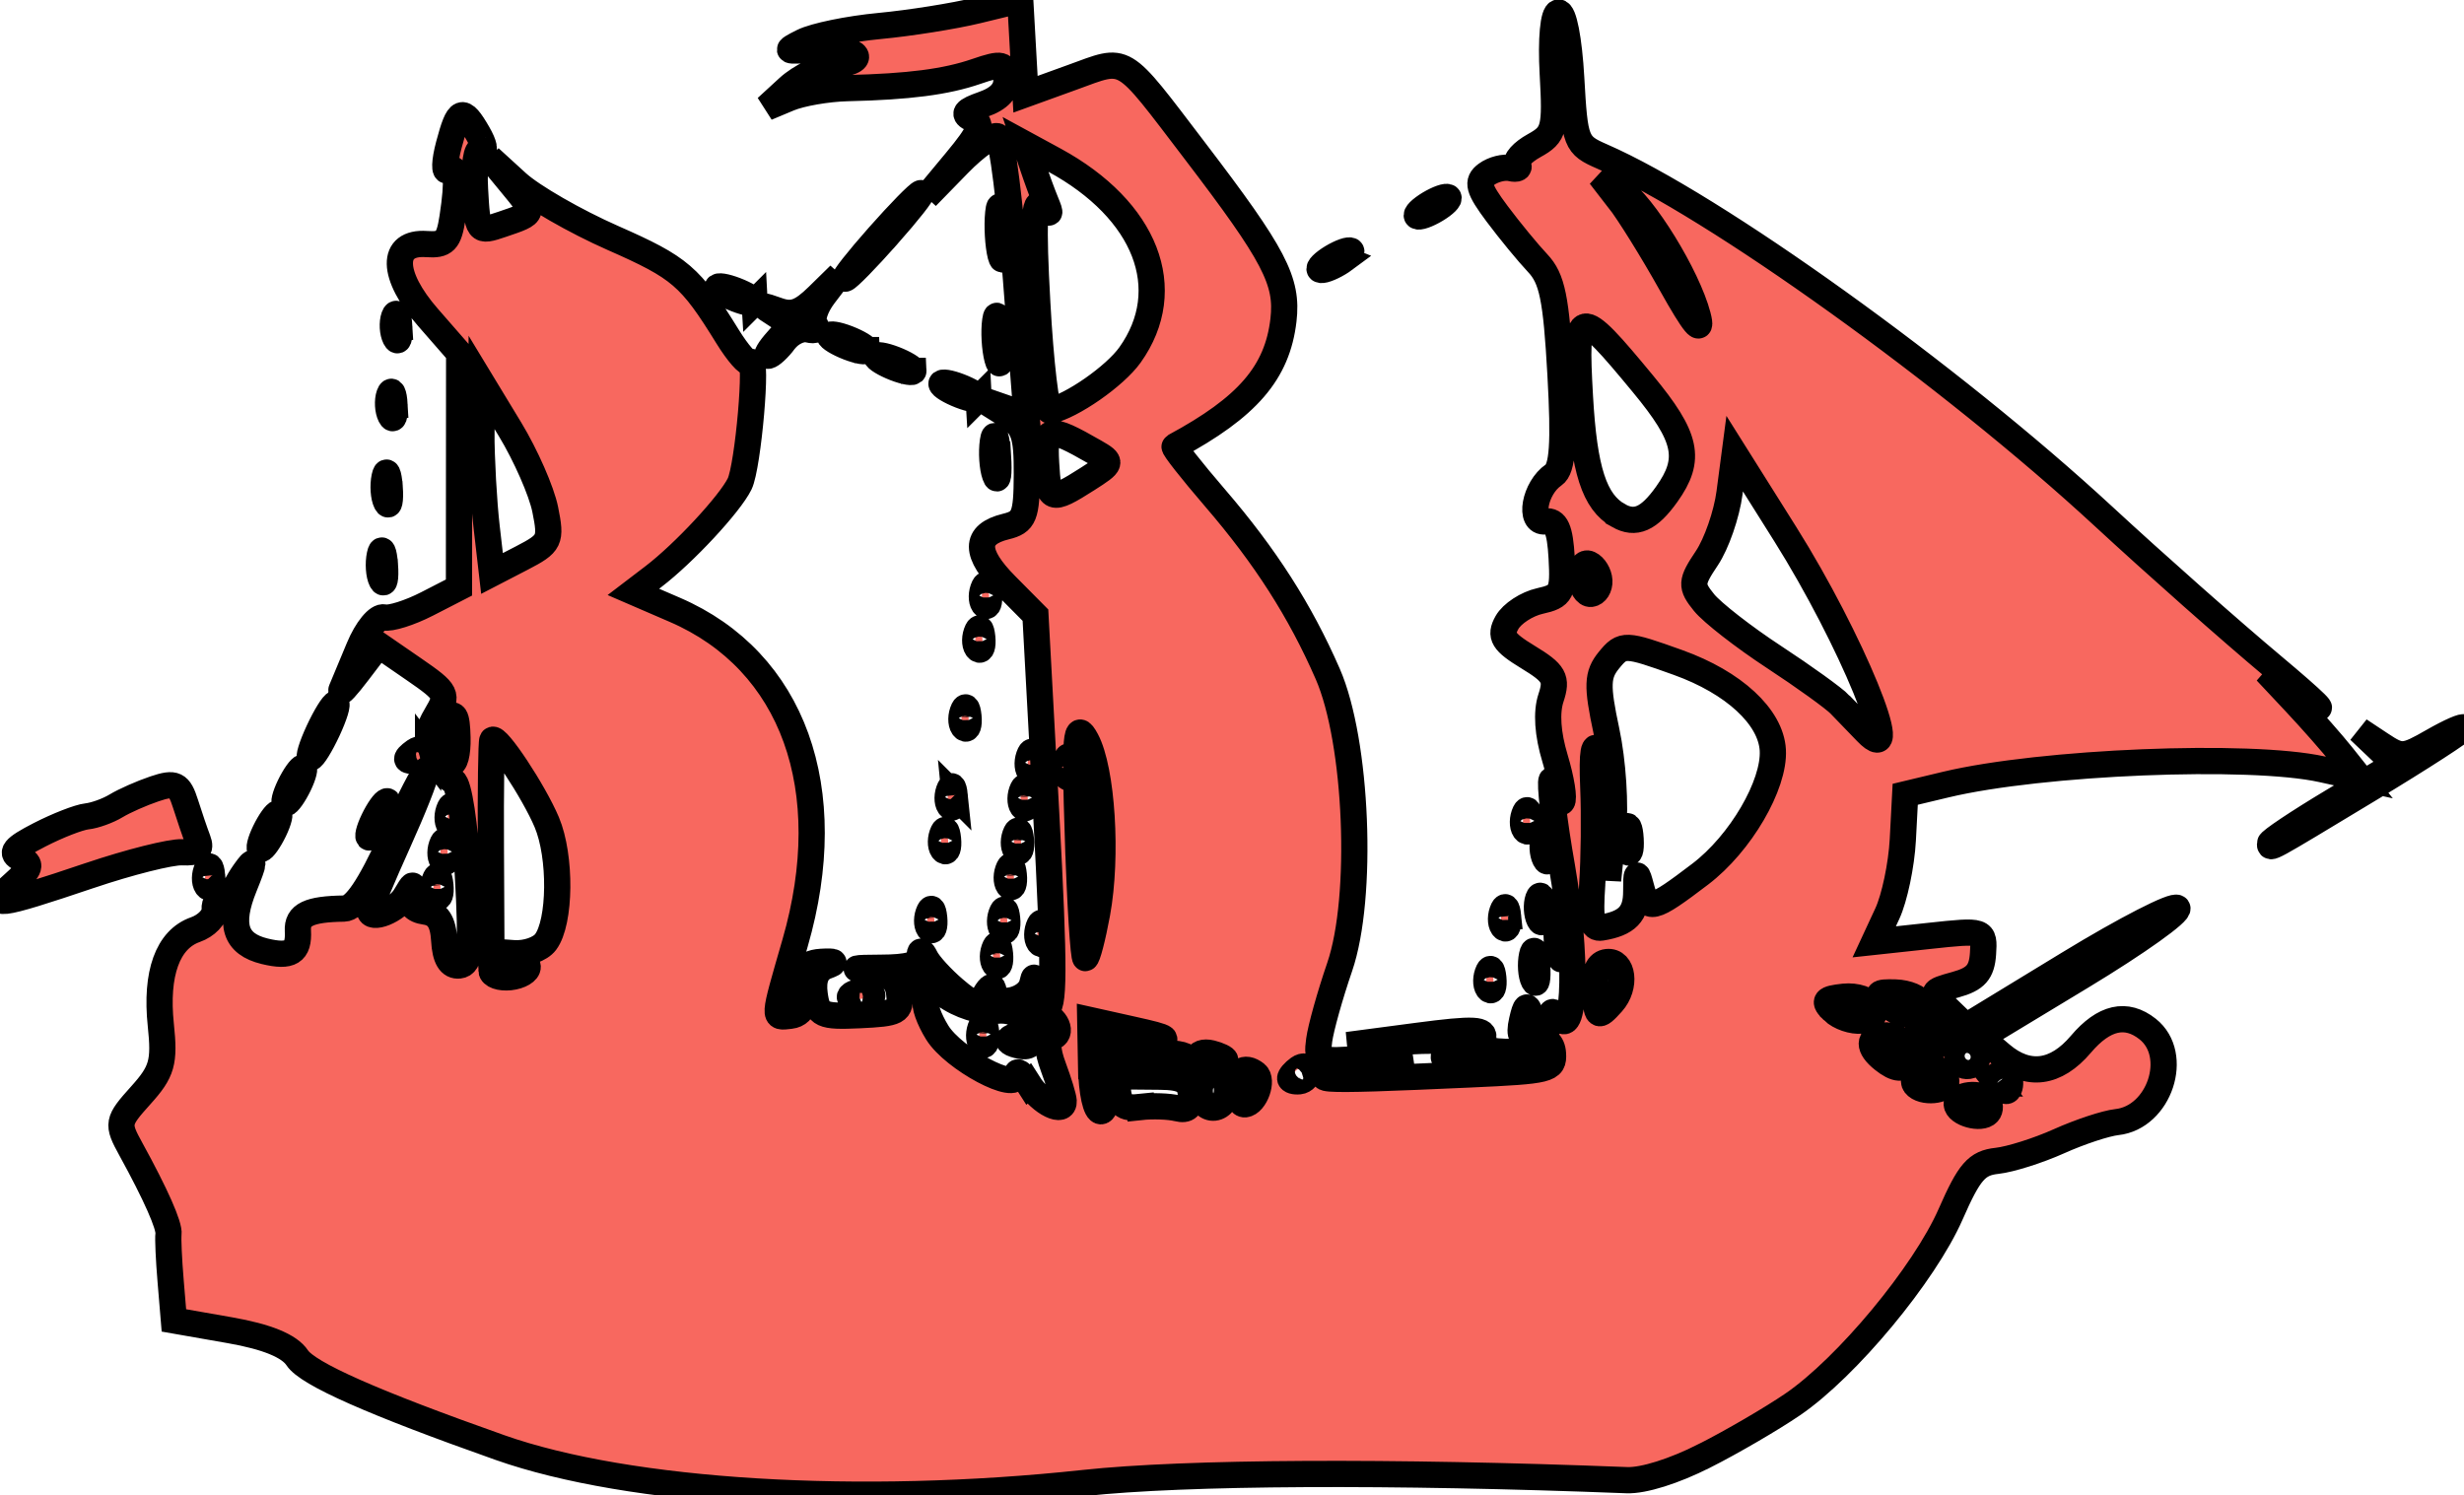
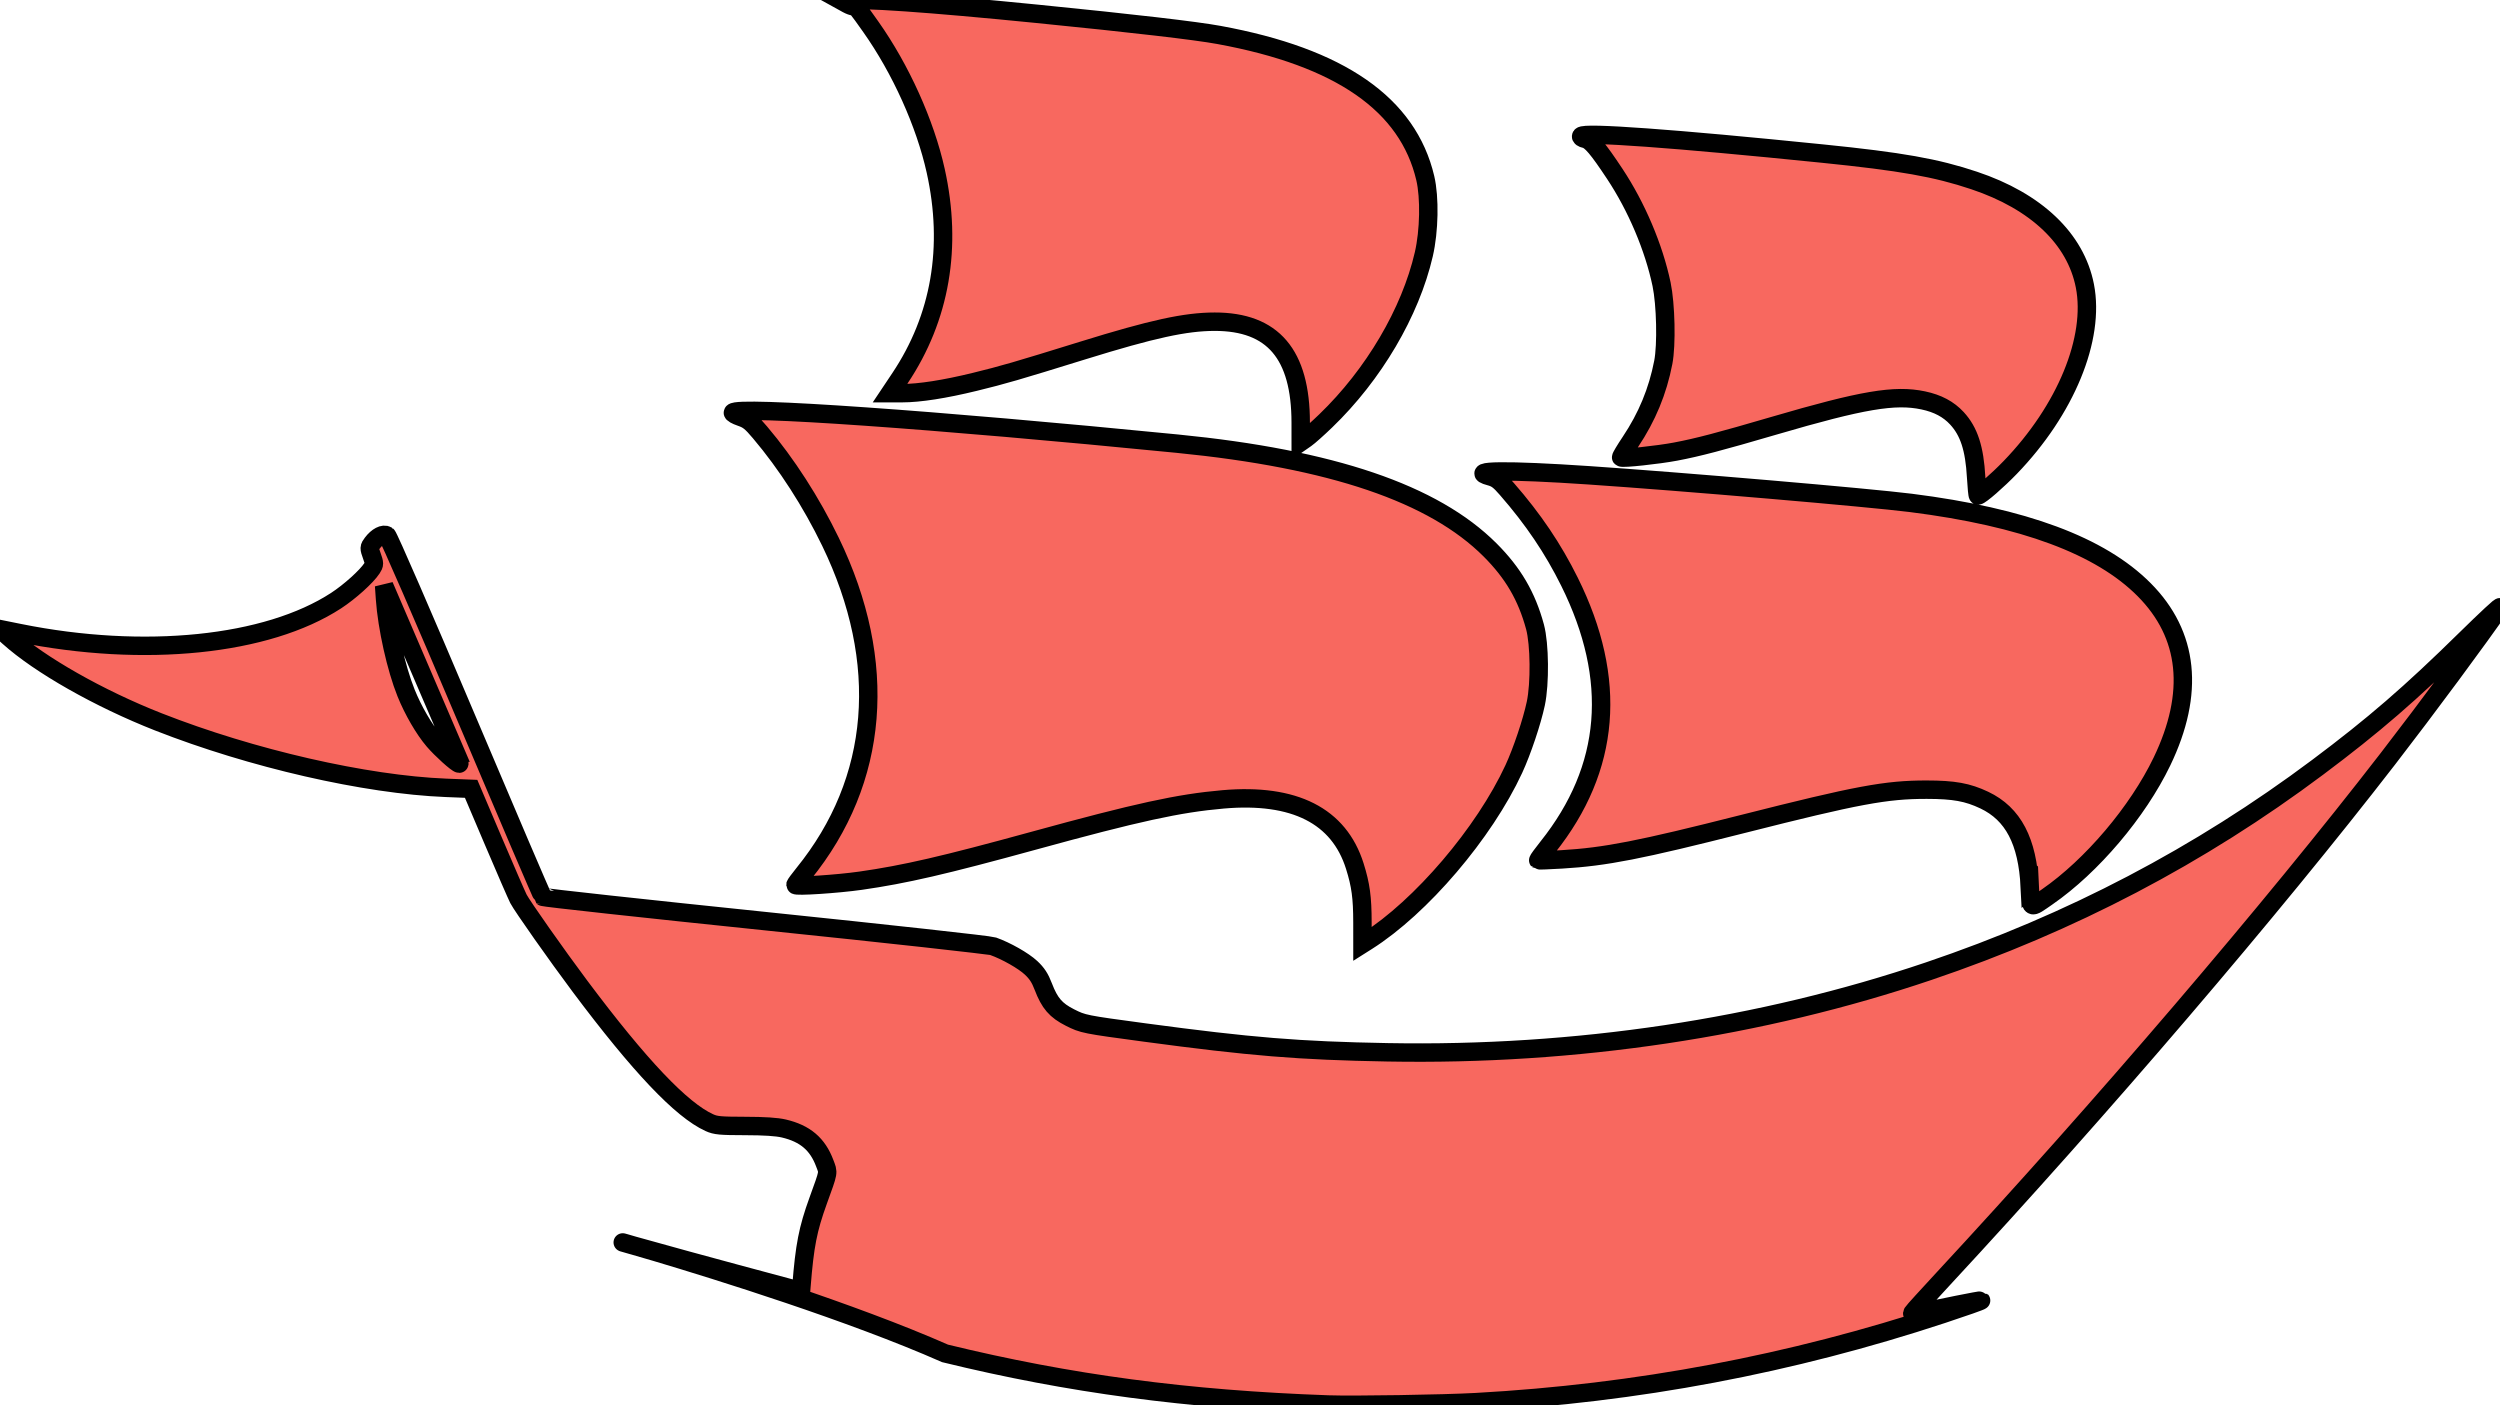
- <svg xmlns="http://www.w3.org/2000/svg" width="311.528mm" height="188.997mm" viewBox="0 0 311.528 188.997" version="1.1" id="svg837">
-   <defs id="defs831" />
-   <g id="layer1" transform="translate(186.1496,-50.89878)">
-     <path style="fill:#f8685f;fill-opacity:1;stroke-width:3.316;stroke:#000000;stroke-opacity:1;stroke-miterlimit:4;stroke-dasharray:none" d="m 29.35,234.981 c 3.485,-1.767 8.505,-4.693 11.155,-6.502 6.827,-4.66 16.646,-16.487 19.962,-24.042 2.375,-5.413 3.302,-6.479 5.873,-6.757 1.679,-0.181 5.202,-1.296 7.829,-2.476 2.627,-1.181 5.92,-2.27 7.318,-2.421 5.392,-0.582 8.016,-8.495 3.9,-11.764 -2.716,-2.157 -5.534,-1.516 -8.449,1.922 -3.159,3.725 -6.683,4.188 -10.06,1.32 l -2.595,-2.204 12.766,-7.721 c 7.022,-4.247 12.458,-8.125 12.081,-8.619 -0.377,-0.494 -6.544,2.671 -13.702,7.033 l -13.015,7.931 -2.273,-2.192 c -2.26,-2.179 -2.254,-2.197 0.978,-3.092 2.527,-0.699 3.295,-1.57 3.448,-3.907 0.193,-2.988 0.148,-3.002 -6.779,-2.254 l -6.975,0.753 1.655,-3.564 c 0.91,-1.96 1.791,-6.158 1.959,-9.328 l 0.303,-5.764 5.129,-1.226 c 12.081,-2.888 38.418,-3.962 47.566,-1.939 l 4.745,1.049 -2.187,-2.75 c -1.203,-1.512 -3.854,-4.528 -5.893,-6.701 l -3.707,-3.951 5.312,3.764 c 2.922,2.07 0.918,0.084 -4.452,-4.414 C 95.873,130.668 86.227,122.131 79.807,116.196 60.527,98.369 30.554,76.854 16.39,70.676 13.088,69.235 12.958,68.905 12.502,60.769 c -0.274,-4.89 -0.951,-8.364 -1.616,-8.293 -0.655,0.07 -0.963,3.375 -0.72,7.715 0.393,7.022 0.217,7.705 -2.333,9.112 -1.517,0.837 -2.467,1.902 -2.112,2.368 0.357,0.465 -0.035,0.686 -0.872,0.49 -0.835,-0.197 -2.214,0.153 -3.062,0.776 -1.273,0.934 -1.035,1.811 1.357,5.009 1.595,2.132 3.9,4.936 5.123,6.231 1.831,1.939 2.339,4.418 2.878,14.047 0.49,8.755 0.273,11.953 -0.865,12.727 -2.416,1.645 -3.216,6.111 -1.051,5.878 1.36,-0.147 1.86,0.968 2.063,4.6 0.245,4.378 0.006,4.852 -2.746,5.463 -1.657,0.369 -3.533,1.593 -4.166,2.722 -0.956,1.701 -0.499,2.45 2.674,4.379 3.325,2.021 3.704,2.698 2.888,5.155 -0.606,1.826 -0.425,4.54 0.516,7.658 0.8,2.656 1.193,5.119 0.874,5.473 -0.318,0.354 -0.627,-0.251 -0.69,-1.339 -0.061,-1.09 -0.337,-1.731 -0.613,-1.425 -0.274,0.306 0.295,5.262 1.309,11.009 1.897,10.953 1.715,21.715 -0.323,19.111 -0.783,-1 -1.097,-1.021 -1.056,-0.07 0.071,2.055 -1.991,1.84 -2.586,-0.265 -0.422,-1.502 -0.629,-1.378 -1.092,0.662 -0.446,1.964 -0.092,2.457 1.614,2.273 1.411,-0.152 2.225,0.52 2.303,1.902 0.113,2.022 -0.45,2.163 -10.508,2.618 -20.517,0.928 -21.993,0.811 -13.596,-1.079 l 6.256,-1.408 -6.043,0.475 c -5.802,0.456 -6.029,0.364 -5.671,-2.317 0.205,-1.535 1.37,-5.699 2.59,-9.253 3.029,-8.826 2.229,-28.5 -1.507,-37.059 -3.491,-7.996 -7.887,-14.863 -14.242,-22.248 -2.999,-3.486 -5.303,-6.419 -5.119,-6.517 9.22,-4.962 12.986,-9.333 13.761,-15.97 0.578,-4.955 -1.124,-8.208 -11.213,-21.43 -9.446,-12.381 -8.49,-11.807 -15.482,-9.275 l -5.917,2.142 -0.334,-5.957 -0.334,-5.957 -5.398,1.312 c -2.969,0.722 -8.551,1.609 -12.404,1.972 -3.853,0.362 -8.209,1.257 -9.68,1.987 -2.438,1.21 -2.301,1.293 1.556,0.939 4.948,-0.453 7.368,1.437 2.551,1.993 -1.768,0.202 -4.447,1.503 -5.953,2.886 l -2.739,2.515 2.814,-1.179 c 1.548,-0.648 4.884,-1.226 7.415,-1.285 7.746,-0.179 12.457,-0.79 16.296,-2.113 3.228,-1.113 3.688,-1.002 3.795,0.914 0.082,1.467 -0.875,2.529 -2.926,3.246 -2.359,0.825 -2.664,1.242 -1.35,1.848 1.372,0.631 0.976,1.652 -2.066,5.315 l -3.765,4.533 4.069,-4.172 c 2.238,-2.295 4.484,-3.843 4.991,-3.442 0.507,0.401 1.523,8.492 2.256,17.98 l 1.336,17.25 -2.725,-0.946 -2.726,-0.945 2.757,1.732 c 2.375,1.492 2.754,2.554 2.733,7.664 -0.023,5.251 -0.325,6.005 -2.65,6.571 -4.038,0.984 -4.026,3.374 0.035,7.471 l 3.702,3.734 1.36,25.071 c 1.062,19.742 1.05,24.992 -0.11,24.702 -0.811,-0.203 -1.426,-1.45 -1.364,-2.773 0.063,-1.346 -0.043,-1.55 -0.277,-0.459 -0.44,2.203 -4.759,3.148 -4.902,1.073 -0.051,-0.899 -0.43,-0.767 -1.101,0.39 -0.854,1.474 -1.447,1.365 -3.878,-0.715 -1.578,-1.35 -3.205,-3.132 -3.615,-3.961 -0.491,-0.992 -0.75,-1.037 -0.759,-0.132 -0.011,0.965 -1.473,1.377 -4.909,1.384 -3.561,0.008 -3.947,0.123 -1.416,0.423 2.543,0.301 3.552,1.073 3.75,2.873 0.251,2.27 -0.141,2.48 -5.013,2.706 -4.816,0.223 -5.319,-0.011 -5.678,-2.638 -0.264,-1.924 0.24,-3.112 1.508,-3.572 1.344,-0.487 1.144,-0.644 -0.68,-0.537 -2.47,0.146 -3.112,1.576 -2.381,5.297 0.146,0.732 -0.534,1.417 -1.506,1.522 -2.235,0.241 -2.263,0.668 0.585,-9.205 5.609,-19.446 -0.239,-35.658 -15.193,-42.119 l -5.256,-2.271 2.538,-1.936 c 3.849,-2.937 9.657,-9.182 10.899,-11.72 1.081,-2.211 2.315,-16.467 1.33,-15.373 -0.275,0.305 -1.562,-1.164 -2.86,-3.265 -4.713,-7.625 -5.96,-8.697 -14.486,-12.453 -4.769,-2.101 -10.224,-5.24 -12.124,-6.975 l -3.454,-3.155 2.724,3.304 c 3.067,3.72 3.081,3.658 -1.171,5.098 -3.081,1.044 -3.111,1.004 -3.416,-4.437 -0.169,-3.02 0.175,-5.268 0.764,-4.997 0.589,0.273 0.408,-0.655 -0.403,-2.059 -1.947,-3.369 -2.439,-3.178 -3.663,1.428 -0.567,2.13 -0.613,3.575 -0.104,3.21 1.111,-0.794 1.295,1.171 0.561,5.992 -0.459,3.01 -0.962,3.524 -3.285,3.357 -4.568,-0.328 -4.484,3.927 0.185,9.274 l 3.939,4.513 -0.011,14.821 -0.011,14.821 -4.023,2.067 c -2.213,1.137 -4.664,1.907 -5.447,1.712 -0.796,-0.198 -2.192,1.497 -3.166,3.843 -0.959,2.309 -1.961,4.711 -2.228,5.338 -0.261,0.628 0.684,-0.398 2.113,-2.277 l 2.599,-3.417 4.454,3.069 c 4.236,2.92 4.376,3.201 2.855,5.763 -1.158,1.952 -1.226,2.865 -0.245,3.316 0.745,0.339 1.044,0.215 0.668,-0.287 -0.378,-0.501 -0.044,-1.564 0.725,-2.363 1.134,-1.168 1.429,-0.733 1.505,2.217 0.051,2.019 -0.332,3.473 -0.855,3.232 -0.522,-0.241 -0.923,0.049 -0.89,0.643 0.033,0.595 0.593,1.326 1.243,1.626 0.668,0.303 1.458,5.473 1.815,11.833 0.522,9.313 0.336,11.32 -1.085,11.474 -1.156,0.125 -1.78,-0.905 -1.905,-3.159 -0.134,-2.395 -0.823,-3.432 -2.428,-3.652 -1.435,-0.197 -2.069,-0.971 -1.762,-2.155 0.403,-1.555 0.293,-1.526 -0.703,0.182 -1.07,1.839 -4.458,3.2 -4.535,1.822 -0.017,-0.313 1.582,-4.144 3.555,-8.514 1.972,-4.371 3.54,-8.321 3.482,-8.778 -0.069,-0.456 -1.947,3.188 -4.201,8.101 -2.866,6.25 -4.687,8.94 -6.064,8.959 -4.453,0.059 -5.957,0.781 -5.844,2.806 0.152,2.721 -0.93,3.389 -4.2,2.591 -3.757,-0.917 -4.528,-3.345 -2.586,-8.148 1.352,-3.342 1.363,-3.711 0.055,-1.875 -0.893,1.258 -1.601,2.709 -1.571,3.225 0.029,0.516 -0.48,0.693 -1.13,0.394 -0.649,-0.302 -1.141,0.204 -1.089,1.12 0.051,0.916 -1.051,2.065 -2.449,2.554 -3.481,1.218 -5.046,5.538 -4.362,12.04 0.502,4.743 0.171,5.904 -2.53,8.902 -2.978,3.309 -3.029,3.583 -1.258,6.806 3.149,5.728 4.908,9.702 4.76,10.753 -0.078,0.554 0.043,3.235 0.272,5.957 l 0.412,4.95 7.051,1.235 c 4.712,0.825 7.547,1.987 8.547,3.501 1.333,2.019 9.594,5.674 25.619,11.337 16.327,5.769 45.517,7.542 73.841,4.485 12.842,-1.386 38.786,-1.521 68.649,-0.358 2.095,0.081 5.967,-1.135 9.8,-3.079 z m 31.885,-44.481 c -0.069,-1.235 3.034,-1.598 3.906,-0.459 0.362,0.475 0.382,1.174 0.043,1.552 -0.846,0.94 -3.882,0.098 -3.949,-1.095 z m 5.038,-2.603 c -0.423,-0.553 -0.22,-1.064 0.444,-1.136 0.667,-0.072 1.24,0.356 1.273,0.95 0.034,0.595 -0.167,1.106 -0.445,1.136 -0.279,0.03 -0.85,-0.398 -1.273,-0.95 z m -10.285,0.136 c -0.377,-0.495 0.018,-1.238 0.879,-1.651 1.645,-0.789 2.973,-0.228 3.058,1.294 0.067,1.207 -3.07,1.492 -3.937,0.357 z m 5.518,-4.065 c 0.334,-0.604 1.117,-0.864 1.733,-0.58 0.615,0.286 0.844,1.009 0.508,1.612 -0.339,0.601 -1.117,0.864 -1.733,0.58 -0.615,-0.286 -0.845,-1.01 -0.508,-1.612 z m -9.57,0.908 c -1.924,-1.528 -1.909,-2.84 0.033,-3.049 1.942,-0.21 4.553,2.165 3.577,3.249 -1.036,1.151 -1.976,1.099 -3.61,-0.2 z m 4.455,-3.322 c -0.29,-0.69 0.528,-1.349 1.86,-1.492 2.379,-0.257 3.155,0.802 1.741,2.373 -1.004,1.116 -2.955,0.639 -3.601,-0.88 z m -86.268,6.93 c -0.118,-2.107 1.057,-2.949 2.508,-1.796 0.965,0.768 -0.076,3.709 -1.364,3.848 -0.563,0.061 -1.077,-0.863 -1.144,-2.052 z m -4.58,0.494 c -0.067,-1.201 0.643,-2.245 1.597,-2.348 0.954,-0.103 1.772,0.774 1.838,1.977 0.067,1.201 -0.642,2.245 -1.596,2.348 -0.954,0.103 -1.772,-0.774 -1.839,-1.977 z m -7.475,1.894 c -2.314,0.25 -2.799,-0.235 -2.951,-2.945 -0.172,-3.063 0.075,-3.271 4.398,-3.738 5.454,-0.589 6.338,1.415 0.989,2.243 l -3.711,0.575 3.746,0.035 c 2.852,0.026 3.775,0.561 3.869,2.244 0.088,1.571 -0.41,2.076 -1.724,1.749 -1.017,-0.253 -3.094,-0.327 -4.616,-0.162 z m -6.268,-5.162 -0.108,-5.827 5.297,1.181 c 4.91,1.095 5.064,1.232 2.099,1.884 -1.759,0.387 -3.87,0.268 -4.692,-0.264 -1.165,-0.754 -1.35,0.085 -0.837,3.819 0.375,2.736 0.162,4.839 -0.498,4.91 -0.658,0.071 -1.199,-2.378 -1.26,-5.703 z m 100.573,-7.838 c -1.408,-1.364 -1.265,-1.552 1.126,-1.481 1.507,0.045 2.985,0.666 3.286,1.382 0.787,1.872 -2.504,1.946 -4.412,0.1 z m -6.772,0.836 c -1.28,-1.239 -1.066,-1.517 1.364,-1.779 1.584,-0.171 3.218,0.387 3.63,1.24 0.499,1.033 0.044,1.627 -1.364,1.779 -1.163,0.125 -2.796,-0.433 -3.63,-1.239 z m -68.634,8.559 c -0.015,-0.262 0.472,-0.833 1.081,-1.269 0.609,-0.435 1.136,-0.277 1.172,0.353 0.035,0.63 -0.451,1.2 -1.081,1.268 -0.629,0.068 -1.157,-0.091 -1.172,-0.353 z m -33.061,0.698 c -0.859,-1.356 -1.536,-1.872 -1.504,-1.148 0.085,2.292 -7.981,-2.011 -10.05,-5.351 -1.057,-1.706 -1.692,-3.515 -1.409,-4.02 0.28,-0.505 -0.147,-1.066 -0.952,-1.248 -0.806,-0.18 -1.155,-0.702 -0.776,-1.157 0.38,-0.455 2.18,0.263 4.001,1.595 1.943,1.421 4.664,2.274 6.58,2.069 3.283,-0.354 4.845,2.105 2.09,3.291 -0.843,0.362 -0.605,0.766 0.637,1.075 1.453,0.363 1.953,-0.075 1.866,-1.633 -0.066,-1.171 0.365,-2.181 0.959,-2.245 1.646,-0.178 3.073,2.206 1.679,2.805 -0.836,0.36 -0.832,1.591 0.013,3.863 0.682,1.834 1.263,3.743 1.291,4.242 0.098,1.743 -2.874,0.31 -4.421,-2.142 z m -5.367,-6.496 c -0.128,-1.253 -0.41,-1.481 -0.728,-0.579 -0.285,0.816 -0.193,1.744 0.206,2.062 0.401,0.318 0.636,-0.35 0.522,-1.484 z m 26.765,3.219 c -0.032,-0.576 0.73,-0.851 1.694,-0.61 0.963,0.241 1.763,0.628 1.775,0.863 0.013,0.233 -0.749,0.508 -1.693,0.61 -0.945,0.102 -1.744,-0.286 -1.776,-0.863 z m 50.196,-8.714 c -0.121,-2.162 0.391,-3.305 1.535,-3.429 2.055,-0.222 2.465,3.118 0.634,5.152 -1.828,2.031 -1.966,1.921 -2.17,-1.723 z m -0.339,-13.288 c 0.223,-3.165 0.281,-8.677 0.131,-12.251 -0.187,-4.512 0.055,-5.868 0.795,-4.437 0.587,1.133 1.07,5.241 1.072,9.13 l 0.004,7.07 0.62,-6.049 c 0.352,-3.43 -0.008,-8.985 -0.831,-12.829 -1.228,-5.745 -1.178,-7.113 0.334,-8.962 1.72,-2.103 2.033,-2.092 8.741,0.317 7.028,2.524 11.719,6.863 11.963,11.064 0.246,4.397 -4.089,11.821 -9.18,15.69 -6.088,4.627 -6.644,4.752 -7.461,1.677 -0.559,-2.102 -0.631,-2.042 -0.627,0.521 0.005,2.827 -1.155,4.033 -4.382,4.556 -1.249,0.202 -1.5,-0.965 -1.182,-5.497 z m 4.853,-5.69 c -0.083,-1.487 -0.378,-2.067 -0.653,-1.289 -0.273,0.777 -0.205,1.994 0.151,2.703 0.356,0.709 0.585,0.073 0.502,-1.414 z m -69.882,-0.158 c -0.427,-13.086 -0.277,-14.845 1.057,-12.351 2.006,3.753 2.692,14.689 1.374,21.88 -0.569,3.098 -1.236,5.655 -1.482,5.681 -0.246,0.027 -0.673,-6.818 -0.946,-15.211 z m -74.144,16.788 c -0.034,-0.595 0.97,-1.193 2.229,-1.328 1.26,-0.136 2.317,0.24 2.351,0.834 0.034,0.595 -0.97,1.192 -2.23,1.328 -1.259,0.136 -2.317,-0.239 -2.351,-0.834 z m -0.076,-15.607 c -0.036,-7.261 0.047,-13.357 0.187,-13.547 0.494,-0.669 5.242,6.504 6.883,10.398 1.827,4.338 1.745,12.623 -0.151,15.145 -0.677,0.901 -2.453,1.521 -4.032,1.408 l -2.821,-0.203 z M 46.505,139.998 c -0.786,-0.812 -4.557,-3.529 -8.38,-6.036 -3.823,-2.507 -7.793,-5.598 -8.823,-6.867 -1.712,-2.112 -1.682,-2.591 0.347,-5.617 1.22,-1.82 2.511,-5.538 2.869,-8.262 l 0.651,-4.953 6.405,10.186 c 8.296,13.191 15.285,30.23 10.254,24.998 -1.043,-1.084 -2.538,-2.636 -3.324,-3.448 z m -97.919,7.1 c 0.315,-0.902 0.603,-0.675 0.728,0.579 0.115,1.134 -0.121,1.802 -0.522,1.484 -0.401,-0.318 -0.492,-1.246 -0.206,-2.062 z m 65.145,-23.206 c -0.068,-1.224 0.409,-1.981 1.058,-1.681 0.652,0.295 1.222,1.246 1.27,2.103 0.048,0.857 -0.428,1.613 -1.058,1.681 -0.629,0.068 -1.201,-0.878 -1.27,-2.103 z m 4.746,-7.807 c -3.048,-1.719 -4.354,-5.754 -4.876,-15.075 -0.641,-11.443 -0.245,-11.521 7.973,-1.574 5.591,6.766 6.179,9.504 3.004,13.958 -2.246,3.151 -3.953,3.903 -6.101,2.692 z m -143.754,-10.574 0.015,-6.256 3.603,5.939 c 1.98,3.266 3.979,7.82 4.442,10.118 0.793,3.942 0.623,4.291 -2.943,6.139 l -3.784,1.96 -0.672,-5.822 c -0.372,-3.202 -0.666,-8.637 -0.676,-12.076 z m 71.39,3.95 c -0.261,-4.667 0.273,-4.787 6.182,-1.392 2.223,1.277 2.19,1.395 -0.961,3.403 -4.649,2.963 -4.949,2.847 -5.221,-2.01 z m 72.382,-33.361 -2.334,-2.984 2.461,1.654 c 3.025,2.033 8.571,11.045 9.878,16.049 0.655,2.507 -0.428,1.211 -3.353,-4.016 -2.375,-4.246 -5.369,-9.062 -6.653,-10.703 z m -73.498,13.126 c -0.568,-10.147 -0.404,-13.394 0.572,-12.298 1.101,1.236 1.19,1.163 0.529,-0.43 -0.438,-1.055 -1.202,-3.14 -1.696,-4.632 l -0.899,-2.713 3.652,1.987 c 11.6,6.31 15.487,16.328 9.561,24.641 -1.905,2.672 -7.345,6.466 -10.111,7.052 -0.47,0.1 -1.193,-6.023 -1.608,-13.606 z M 5.191,183.903 c -3.251,0.033 -4.268,-0.382 -3.868,-1.575 0.447,-1.331 -1.025,-1.412 -8.282,-0.454 l -8.826,1.165 7.75,-0.456 c 4.447,-0.262 7.777,0.033 7.814,0.692 0.035,0.631 -0.724,0.951 -1.688,0.711 -0.964,-0.241 -1.726,0.034 -1.694,0.61 0.032,0.576 3.016,0.646 6.632,0.155 5.048,-0.685 5.549,-0.882 2.161,-0.848 z m 3,-10.947 c -0.1,-1.784 -0.416,-2.352 -0.645,-1.269 -0.231,1.083 -0.131,2.541 0.225,3.239 0.352,0.699 0.544,-0.188 0.421,-1.969 z m -5.536,1.594 c -0.128,-1.253 -0.41,-1.481 -0.728,-0.578 -0.285,0.816 -0.193,1.744 0.206,2.062 0.401,0.318 0.635,-0.35 0.522,-1.484 z m 8.725,-5.202 c -0.133,-2.378 -0.427,-3.198 -0.627,-1.823 -0.196,1.374 -0.08,3.319 0.286,4.32 0.344,1.003 0.507,-0.122 0.361,-2.499 z M 113.429,150.657 c 6.588,-3.976 11.965,-7.46 11.949,-7.742 -0.015,-0.282 -1.775,0.487 -3.91,1.709 -3.688,2.112 -4.018,2.133 -6.6,0.423 l -2.718,-1.8 2.249,2.137 2.249,2.137 -7.911,4.742 c -4.352,2.608 -7.898,4.979 -7.882,5.269 0.041,0.73 -0.684,1.126 12.574,-6.875 z M 8.985,165.8 c -0.083,-1.487 -0.378,-2.067 -0.653,-1.289 -0.273,0.777 -0.205,1.994 0.151,2.703 0.356,0.709 0.585,0.073 0.502,-1.414 z m -4.464,0.935 c -0.128,-1.253 -0.41,-1.481 -0.729,-0.579 -0.285,0.816 -0.193,1.744 0.206,2.063 0.401,0.318 0.636,-0.35 0.522,-1.484 z m -80.934,9.713 c -0.844,-0.224 -1.829,-0.078 -2.19,0.322 -0.361,0.4 0.327,0.583 1.535,0.405 1.331,-0.196 1.588,-0.481 0.655,-0.728 z m 16.694,-4.956 c -0.128,-1.253 -0.41,-1.481 -0.728,-0.578 -0.285,0.816 -0.193,1.744 0.206,2.063 0.401,0.318 0.636,-0.35 0.522,-1.484 z m 5.604,-2.78 c -0.128,-1.253 -0.41,-1.481 -0.728,-0.578 -0.286,0.816 -0.193,1.744 0.206,2.063 0.401,0.318 0.636,-0.35 0.522,-1.484 z m -4.701,-1.668 c -0.128,-1.253 -0.41,-1.481 -0.728,-0.578 -0.286,0.816 -0.193,1.744 0.206,2.062 0.401,0.318 0.636,-0.35 0.522,-1.484 z m 68.522,-8.936 c -0.083,-1.487 -0.378,-2.067 -0.653,-1.289 -0.273,0.777 -0.205,1.994 0.151,2.703 0.356,0.709 0.585,0.073 0.502,-1.414 z m -77.743,8.843 c -0.128,-1.253 -0.41,-1.481 -0.728,-0.578 -0.286,0.816 -0.193,1.744 0.206,2.063 0.401,0.318 0.635,-0.35 0.522,-1.484 z m 75.326,-12.48 c -0.128,-1.253 -0.41,-1.481 -0.728,-0.578 -0.285,0.816 -0.193,1.744 0.206,2.062 0.401,0.318 0.635,-0.35 0.522,-1.484 z m -65.263,7.043 c -0.128,-1.253 -0.41,-1.481 -0.728,-0.579 -0.286,0.816 -0.193,1.744 0.206,2.062 0.401,0.318 0.636,-0.35 0.522,-1.484 z m 0.903,-4.448 c -0.128,-1.253 -0.41,-1.481 -0.728,-0.579 -0.285,0.816 -0.193,1.744 0.206,2.062 0.401,0.318 0.636,-0.35 0.522,-1.484 z m -9.22,-0.093 c -0.128,-1.253 -0.41,-1.481 -0.728,-0.578 -0.285,0.816 -0.193,1.744 0.206,2.062 0.401,0.318 0.635,-0.349 0.522,-1.484 z m -64.179,5.838 c -0.128,-1.253 -0.41,-1.481 -0.728,-0.578 -0.285,0.816 -0.193,1.744 0.206,2.063 0.401,0.318 0.636,-0.35 0.522,-1.484 z m 74.242,-11.275 c -0.128,-1.253 -0.41,-1.481 -0.728,-0.579 -0.285,0.816 -0.193,1.744 0.206,2.062 0.401,0.318 0.636,-0.35 0.522,-1.484 z m -9.22,-0.093 c -0.128,-1.253 -0.41,-1.481 -0.729,-0.579 -0.286,0.816 -0.193,1.744 0.206,2.062 0.401,0.318 0.636,-0.35 0.522,-1.484 z m -64.119,6.919 c -0.128,-1.253 -0.41,-1.481 -0.728,-0.578 -0.285,0.816 -0.193,1.744 0.206,2.062 0.401,0.318 0.636,-0.35 0.522,-1.484 z m -29.769,3.213 c -0.128,-1.253 -0.41,-1.481 -0.729,-0.579 -0.285,0.816 -0.193,1.744 0.206,2.062 0.4,0.318 0.636,-0.35 0.522,-1.484 z m -15.459,0.026 c 4.974,-1.681 10.226,-3.003 11.671,-2.938 1.98,0.089 2.468,-0.3 1.983,-1.571 -0.358,-0.928 -1.056,-2.986 -1.559,-4.572 -0.789,-2.488 -1.325,-2.746 -3.902,-1.878 -1.644,0.555 -3.833,1.521 -4.864,2.148 -1.032,0.627 -2.7,1.229 -3.706,1.337 -1.007,0.109 -3.695,1.156 -5.974,2.327 -3.294,1.693 -3.784,2.305 -2.387,2.985 1.474,0.719 1.316,1.248 -0.986,3.295 -3.387,3.011 -2.102,2.862 9.728,-1.136 z m 119.469,-14.513 c -0.128,-1.253 -0.41,-1.481 -0.728,-0.578 -0.286,0.816 -0.193,1.744 0.206,2.062 0.401,0.318 0.636,-0.35 0.522,-1.484 z m -73.339,6.827 c -0.128,-1.253 -0.41,-1.481 -0.728,-0.578 -0.285,0.816 -0.193,1.744 0.206,2.062 0.401,0.318 0.636,-0.35 0.522,-1.484 z m -9.095,0.528 c 0.608,-1.262 0.847,-2.267 0.531,-2.233 -0.315,0.034 -1.069,1.094 -1.677,2.356 -0.608,1.262 -0.847,2.267 -0.531,2.233 0.315,-0.034 1.07,-1.094 1.677,-2.356 z m -13.74,1.483 c 0.608,-1.262 0.847,-2.267 0.531,-2.233 -0.315,0.034 -1.069,1.094 -1.677,2.356 -0.608,1.262 -0.846,2.267 -0.531,2.233 0.315,-0.034 1.07,-1.094 1.677,-2.356 z m 87.795,-14.46 c -0.128,-1.253 -0.41,-1.481 -0.728,-0.579 -0.286,0.816 -0.193,1.744 0.206,2.062 0.401,0.318 0.636,-0.35 0.522,-1.484 z m -84.663,8.683 c 0.608,-1.262 0.846,-2.267 0.531,-2.233 -0.315,0.034 -1.069,1.094 -1.677,2.356 -0.608,1.262 -0.847,2.267 -0.531,2.233 0.315,-0.034 1.069,-1.094 1.677,-2.356 z m 16.34,-4.138 c -0.357,-0.469 -1.119,-0.518 -1.683,-0.117 -1.449,1.036 -1.262,1.359 0.669,1.15 0.917,-0.099 1.373,-0.564 1.014,-1.034 z m -12.696,-2.782 c 0.876,-1.89 1.337,-3.407 1.022,-3.373 -0.315,0.034 -1.29,1.608 -2.167,3.497 -0.876,1.89 -1.337,3.408 -1.022,3.373 0.315,-0.034 1.29,-1.607 2.167,-3.497 z m 82.764,-11.742 c -0.128,-1.253 -0.41,-1.481 -0.728,-0.578 -0.286,0.816 -0.193,1.744 0.206,2.062 0.401,0.318 0.636,-0.35 0.522,-1.484 z m 0.842,-5.529 c -0.128,-1.253 -0.41,-1.481 -0.728,-0.578 -0.285,0.816 -0.193,1.744 0.206,2.062 0.401,0.318 0.636,-0.35 0.522,-1.484 z m -76.362,-3.633 c -0.143,-1.779 -0.415,-2.352 -0.645,-1.269 -0.231,1.083 -0.131,2.541 0.225,3.239 0.352,0.699 0.544,-0.188 0.421,-1.969 z m 77.49,-13.801 c -0.133,-2.378 -0.426,-3.198 -0.626,-1.823 -0.196,1.374 -0.08,3.319 0.286,4.32 0.344,1.003 0.507,-0.122 0.361,-2.499 z m -76.89,3.947 c -0.143,-1.779 -0.416,-2.352 -0.645,-1.269 -0.231,1.083 -0.131,2.541 0.225,3.239 0.352,0.699 0.544,-0.188 0.421,-1.969 z m 74.47,-11.223 c -0.017,-0.297 -1.09,-0.95 -2.385,-1.451 -1.295,-0.501 -2.341,-0.667 -2.324,-0.37 0.017,0.297 1.09,0.95 2.385,1.451 1.295,0.501 2.341,0.667 2.325,0.369 z m 2.725,-7.441 c -0.15,-2.676 -0.435,-3.746 -0.632,-2.379 -0.197,1.367 -0.074,3.557 0.272,4.865 0.346,1.309 0.511,0.188 0.36,-2.486 z m -10.982,3.981 c -0.017,-0.297 -1.09,-0.95 -2.385,-1.451 -1.295,-0.501 -2.341,-0.667 -2.324,-0.369 0.017,0.297 1.09,0.95 2.385,1.451 1.296,0.5 2.341,0.667 2.325,0.369 z m -65.6,4.284 c -0.083,-1.487 -0.378,-2.067 -0.654,-1.289 -0.273,0.777 -0.205,1.994 0.151,2.703 0.356,0.709 0.585,0.073 0.502,-1.414 z m 59.693,-6.909 c -0.016,-0.297 -1.09,-0.95 -2.385,-1.451 -1.295,-0.501 -2.341,-0.667 -2.324,-0.369 0.017,0.297 1.09,0.95 2.385,1.451 1.295,0.501 2.341,0.667 2.325,0.369 z m -10.39,-1.18 c 0.757,-1.006 2.107,-1.647 3.001,-1.424 0.945,0.236 1.288,-0.037 0.818,-0.651 -0.446,-0.581 0.079,-2.223 1.168,-3.649 l 1.975,-2.592 -2.722,2.669 c -2.127,2.085 -3.236,2.487 -5.072,1.836 -2.139,-0.757 -2.166,-0.716 -0.313,0.464 1.905,1.211 1.92,1.428 0.229,3.309 -0.997,1.107 -1.508,1.981 -1.134,1.94 0.372,-0.04 1.296,-0.896 2.052,-1.902 z M -16.165,83.675 c 0.912,-0.678 1.143,-1.178 0.516,-1.109 -0.629,0.068 -1.892,0.679 -2.804,1.357 -0.912,0.678 -1.144,1.178 -0.511,1.111 0.629,-0.068 1.891,-0.679 2.804,-1.357 z m -74.57,5.405 c -0.017,-0.297 -1.09,-0.95 -2.385,-1.451 -1.295,-0.501 -2.34,-0.667 -2.324,-0.37 0.017,0.297 1.09,0.95 2.385,1.45 1.296,0.501 2.342,0.667 2.325,0.37 z m -44.93,3.141 c -0.083,-1.487 -0.378,-2.067 -0.654,-1.289 -0.273,0.777 -0.205,1.994 0.151,2.703 0.356,0.709 0.585,0.073 0.502,-1.414 z m 76.355,-12.047 c -0.166,-2.973 -0.455,-4.037 -0.629,-2.365 -0.172,1.672 -0.029,4.104 0.303,5.406 0.346,1.3 0.486,-0.068 0.311,-3.04 z m 55.438,-3.263 c 0.912,-0.678 1.144,-1.178 0.516,-1.109 -0.629,0.068 -1.891,0.679 -2.803,1.357 -0.912,0.678 -1.144,1.178 -0.516,1.109 0.629,-0.068 1.891,-0.679 2.803,-1.357 z M -73.929,80.663 c 2.631,-2.976 4.526,-5.383 4.211,-5.349 -0.315,0.034 -2.725,2.497 -5.356,5.473 -2.631,2.976 -4.527,5.383 -4.212,5.349 0.315,-0.034 2.725,-2.497 5.356,-5.473 z" id="path859-20-6" />
+ <svg xmlns="http://www.w3.org/2000/svg" width="407.085mm" height="228.744mm" viewBox="0 0 407.085 228.744" version="1.1" id="svg8">
+   <defs id="defs2" />
+   <g id="layer1" transform="translate(131.9965,-47.48361)">
+     <path style="fill:#f8685f;stroke-width:3;fill-opacity:1;stroke:#000000;stroke-opacity:1;stroke-miterlimit:4;stroke-dasharray:none" d="m 84.3,276.184 c -22.94,-0.813 -42.166,-3.377 -62.41,-8.321 -30.402,-13.412 -87.326,-27.205 -23.447,-10.134 l 0.065,-0.814 c 0.528,-6.648 1.037,-9.255 2.717,-13.914 1.779,-4.933 1.695,-4.452 1.068,-6.122 -1.165,-3.104 -3.191,-4.822 -6.651,-5.637 -1.164,-0.274 -3.151,-0.403 -6.327,-0.41 -4.055,-0.008 -4.775,-0.076 -5.799,-0.54 -4.558,-2.068 -11.369,-9.248 -21.077,-22.221 -3.73,-4.984 -9.405,-13.046 -10.012,-14.221 -0.279,-0.541 -2.127,-4.794 -4.108,-9.45 l -3.6,-8.467 -4.095,-0.163 c -13.101,-0.52 -31.655,-4.775 -46.825,-10.737 -9.648,-3.792 -19.343,-9.295 -24.393,-13.845 l -1.404,-1.265 3.158,0.637 c 20.334,4.103 40.327,2.058 51.58,-5.278 2.207,-1.439 4.961,-3.921 5.823,-5.248 0.438,-0.674 0.437,-0.773 -0.013,-2.041 -0.465,-1.31 -0.464,-1.346 0.074,-2.07 0.789,-1.062 1.832,-1.603 2.399,-1.246 0.254,0.16 5.856,13.052 12.796,29.449 6.789,16.04 12.451,29.269 12.581,29.397 0.13,0.128 16.452,1.91 36.269,3.96 19.818,2.05 36.491,3.889 37.052,4.087 2.106,0.743 4.943,2.354 6.176,3.508 0.955,0.894 1.454,1.658 1.983,3.043 1.044,2.732 2.036,3.883 4.359,5.056 2.114,1.067 2.347,1.114 12.161,2.433 17.305,2.327 25.098,2.962 39.555,3.225 30.598,0.556 60.792,-3.972 88.106,-13.213 23.191,-7.846 44.122,-18.817 63.333,-33.196 9.107,-6.816 15.125,-12.019 24.092,-20.831 3.409,-3.35 5.914,-5.674 5.567,-5.164 -3.097,4.544 -11.896,16.43 -18.215,24.606 -18.899,24.451 -46.626,56.876 -72.401,84.667 -2.632,2.838 -4.878,5.313 -4.991,5.501 -0.152,0.252 -0.045,0.305 0.411,0.202 4.184,-0.942 10.65,-2.241 10.735,-2.156 0.06,0.06 -2.787,1.065 -6.327,2.233 -24.663,8.138 -49.702,12.86 -75.889,14.314 -5.3,0.294 -20.012,0.53 -24.077,0.386 z M -57.775,170.046 c -0.42,-0.982 -3.219,-7.501 -6.219,-14.486 l -5.455,-12.7 0.146,2.117 c 0.322,4.67 1.812,11.333 3.431,15.349 1.146,2.841 2.924,5.905 4.495,7.746 1.223,1.432 3.8,3.76 4.163,3.76 0.111,0 -0.141,-0.804 -0.562,-1.786 z m 147.63,27.655 c -0.002,-4.087 -0.275,-6.101 -1.242,-9.181 -2.573,-8.194 -9.838,-11.881 -21.426,-10.874 -7.254,0.631 -13.986,2.1 -30.874,6.737 -14.56,3.998 -20.984,5.483 -28.171,6.509 -3.794,0.542 -10.624,0.987 -10.624,0.693 0,-0.095 0.604,-0.917 1.342,-1.827 12.332,-15.203 13.887,-34.393 4.379,-54.042 -3.129,-6.467 -7.163,-12.73 -11.485,-17.831 -1.445,-1.706 -1.923,-2.087 -3.132,-2.499 -0.785,-0.267 -1.359,-0.595 -1.277,-0.728 0.677,-1.096 32.631,1.142 72.35,5.067 25.199,2.49 41.745,8.111 50.941,17.305 3.76,3.759 5.967,7.537 7.321,12.53 0.757,2.791 0.823,9.215 0.129,12.482 -0.632,2.973 -2.244,7.774 -3.58,10.662 -4.815,10.408 -15.113,22.483 -23.92,28.048 l -0.728,0.46 -0.002,-3.512 z m 108.667,-5.814 c -0.366,-7.429 -2.702,-11.884 -7.404,-14.117 -2.716,-1.29 -4.949,-1.695 -9.375,-1.7 -6.632,-0.008 -11.299,0.861 -29.841,5.558 -16.956,4.295 -22.44,5.368 -29.633,5.796 -2.037,0.121 -3.744,0.185 -3.792,0.142 -0.048,-0.043 0.656,-1.012 1.565,-2.152 10.234,-12.84 11.418,-27.285 3.538,-43.185 -2.686,-5.419 -5.903,-10.186 -10.203,-15.116 -1.245,-1.428 -1.724,-1.783 -2.788,-2.068 -3.698,-0.991 2.918,-1.062 16.101,-0.171 15.296,1.034 45.647,3.637 52.465,4.499 18.375,2.325 30.864,6.969 37.983,14.123 7.287,7.323 8.274,16.834 2.905,27.989 -3.944,8.193 -11.432,17.026 -18.686,22.04 -2.862,1.979 -2.65,2.101 -2.834,-1.639 z m -8.736,-66.688 c -0.26,-4.695 -1.162,-7.468 -3.123,-9.595 -1.369,-1.485 -3.128,-2.422 -5.49,-2.922 -4.631,-0.982 -9.921,-0.085 -24.244,4.109 -8.886,2.602 -12.441,3.536 -16.087,4.228 -2.835,0.538 -8.65,1.16 -8.862,0.949 -0.06,-0.06 0.618,-1.198 1.508,-2.529 2.711,-4.053 4.445,-8.248 5.357,-12.96 0.551,-2.849 0.406,-9.437 -0.28,-12.7 -1.26,-5.997 -4.07,-12.626 -7.626,-17.992 -2.737,-4.13 -3.882,-5.479 -4.824,-5.686 -0.477,-0.105 -0.737,-0.294 -0.634,-0.46 0.416,-0.673 14.989,0.384 39.253,2.848 12.864,1.306 18.533,2.311 24.715,4.38 10.125,3.388 16.544,9.495 18.045,17.169 1.675,8.558 -3.109,20.189 -12.157,29.564 -2.061,2.135 -4.861,4.573 -5.253,4.573 -0.073,0 -0.208,-1.339 -0.298,-2.977 z M 79.802,116.311 c 0,-11.143 -4.52,-16.45 -14.005,-16.444 -4.76,0.003 -10.156,1.181 -21.449,4.682 -10.856,3.366 -12.961,3.977 -17.595,5.11 -4.929,1.206 -9.044,1.847 -11.844,1.847 h -1.987 l 1.635,-2.447 c 6.579,-9.846 8.56,-21.359 5.812,-33.76 -1.711,-7.718 -5.697,-16.562 -10.572,-23.456 -2.237,-3.163 -2.357,-3.306 -2.784,-3.317 -0.202,-0.005 -0.665,-0.174 -1.029,-0.375 l -0.661,-0.366 0.766,-0.192 c 1.671,-0.419 13.168,0.381 30.852,2.147 15.758,1.574 25.709,2.731 29.547,3.434 19.723,3.615 30.778,11.29 33.601,23.325 0.742,3.166 0.638,8.597 -0.239,12.385 -2.189,9.463 -8.16,19.605 -15.976,27.135 -1.293,1.246 -2.737,2.534 -3.21,2.862 l -0.86,0.598 z" id="path32" />
  </g>
</svg>
